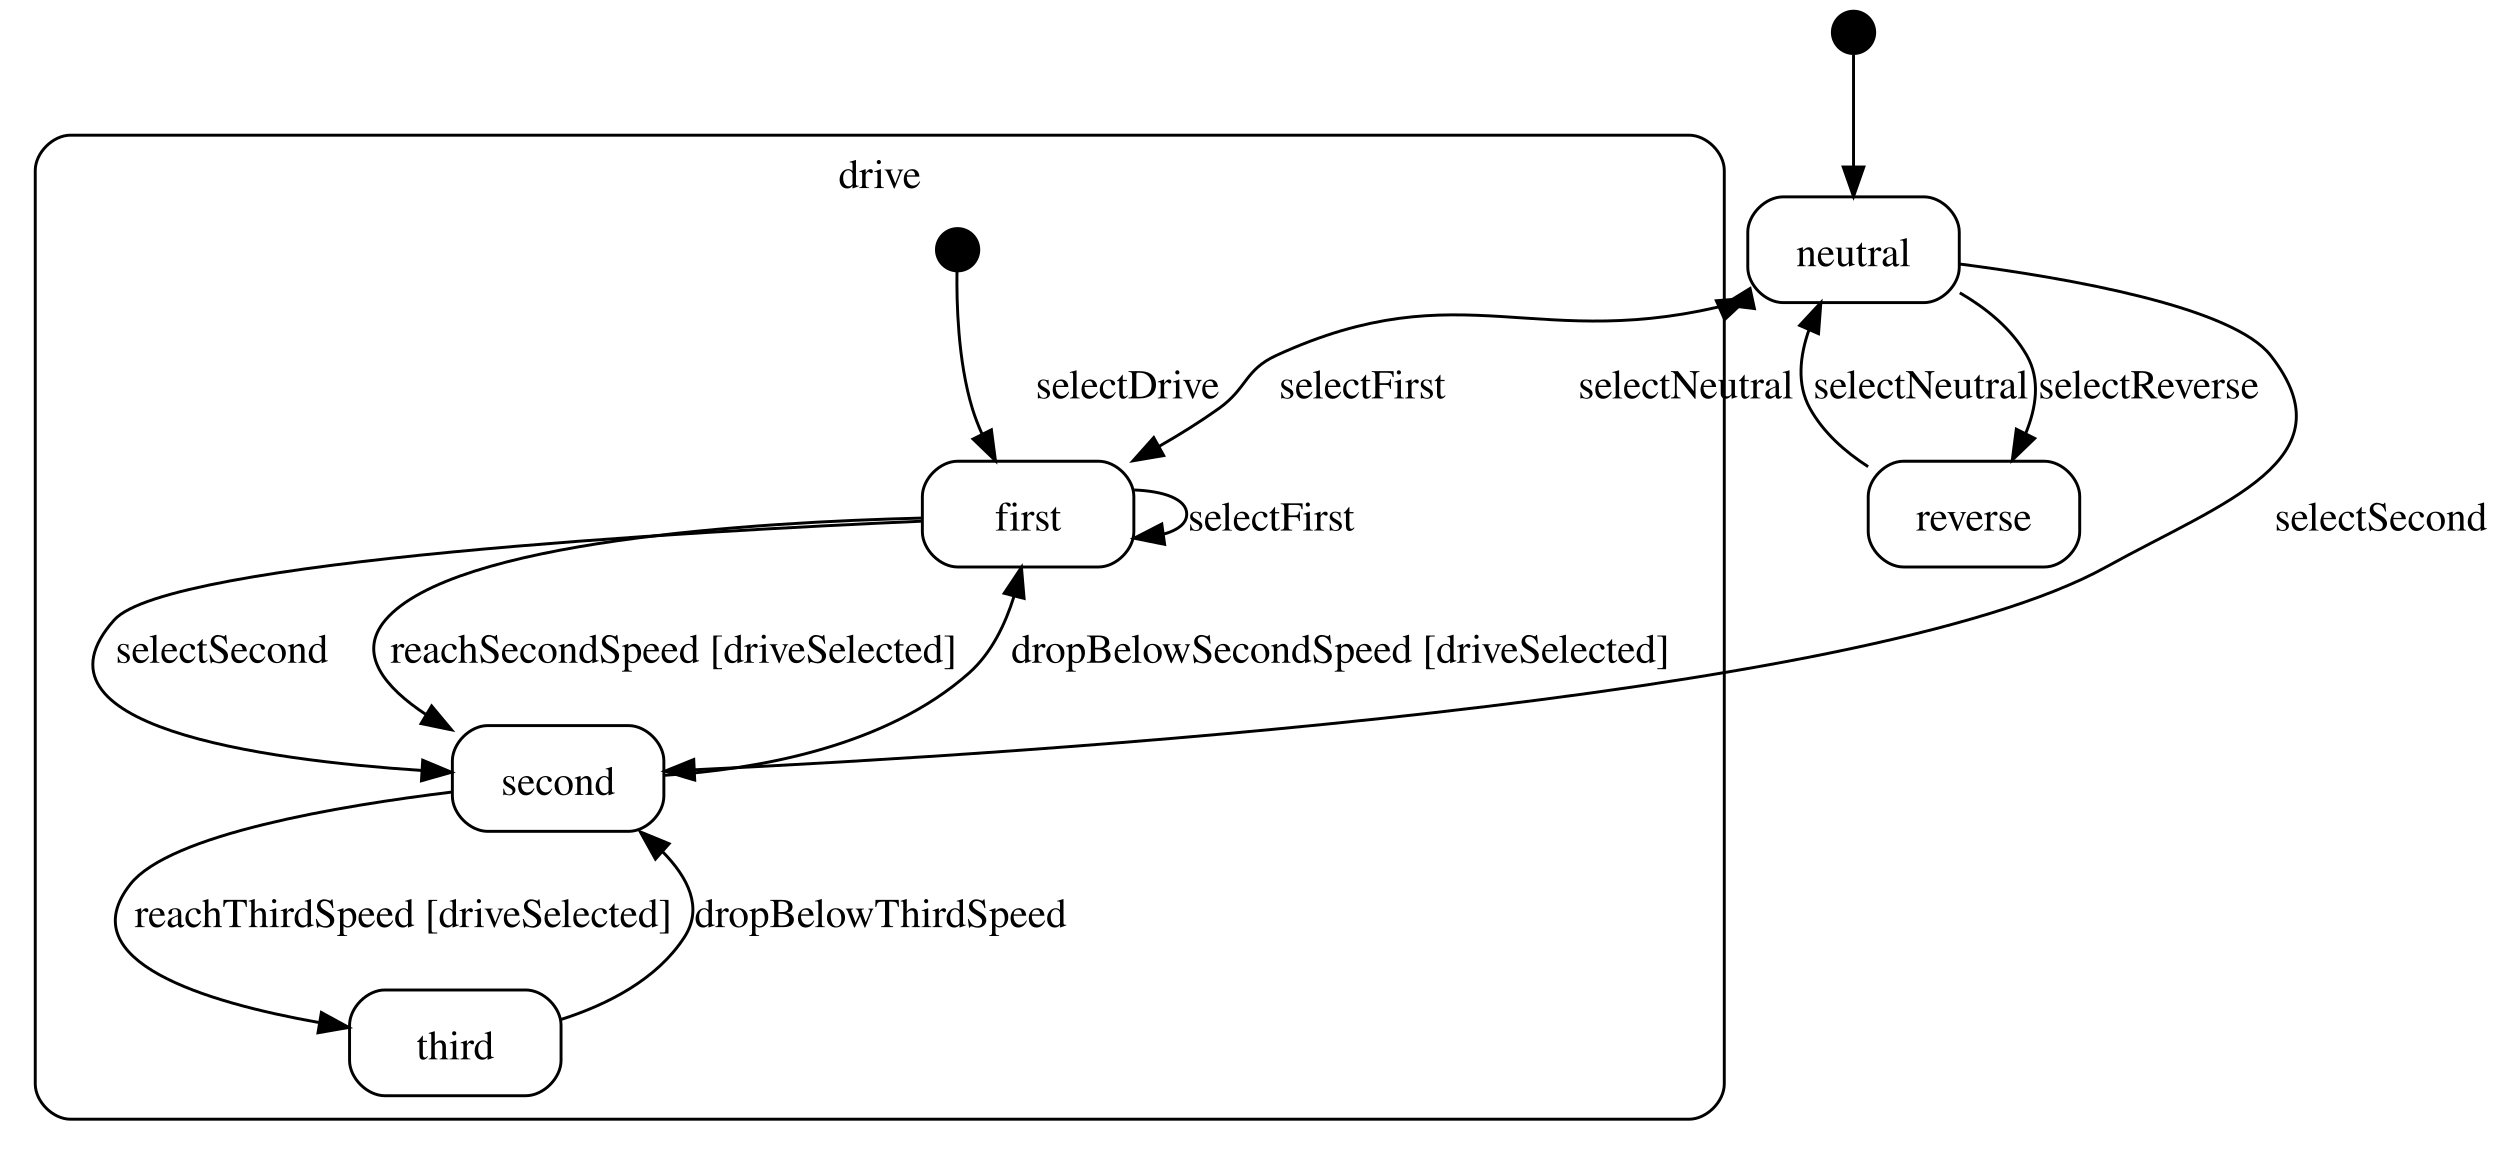
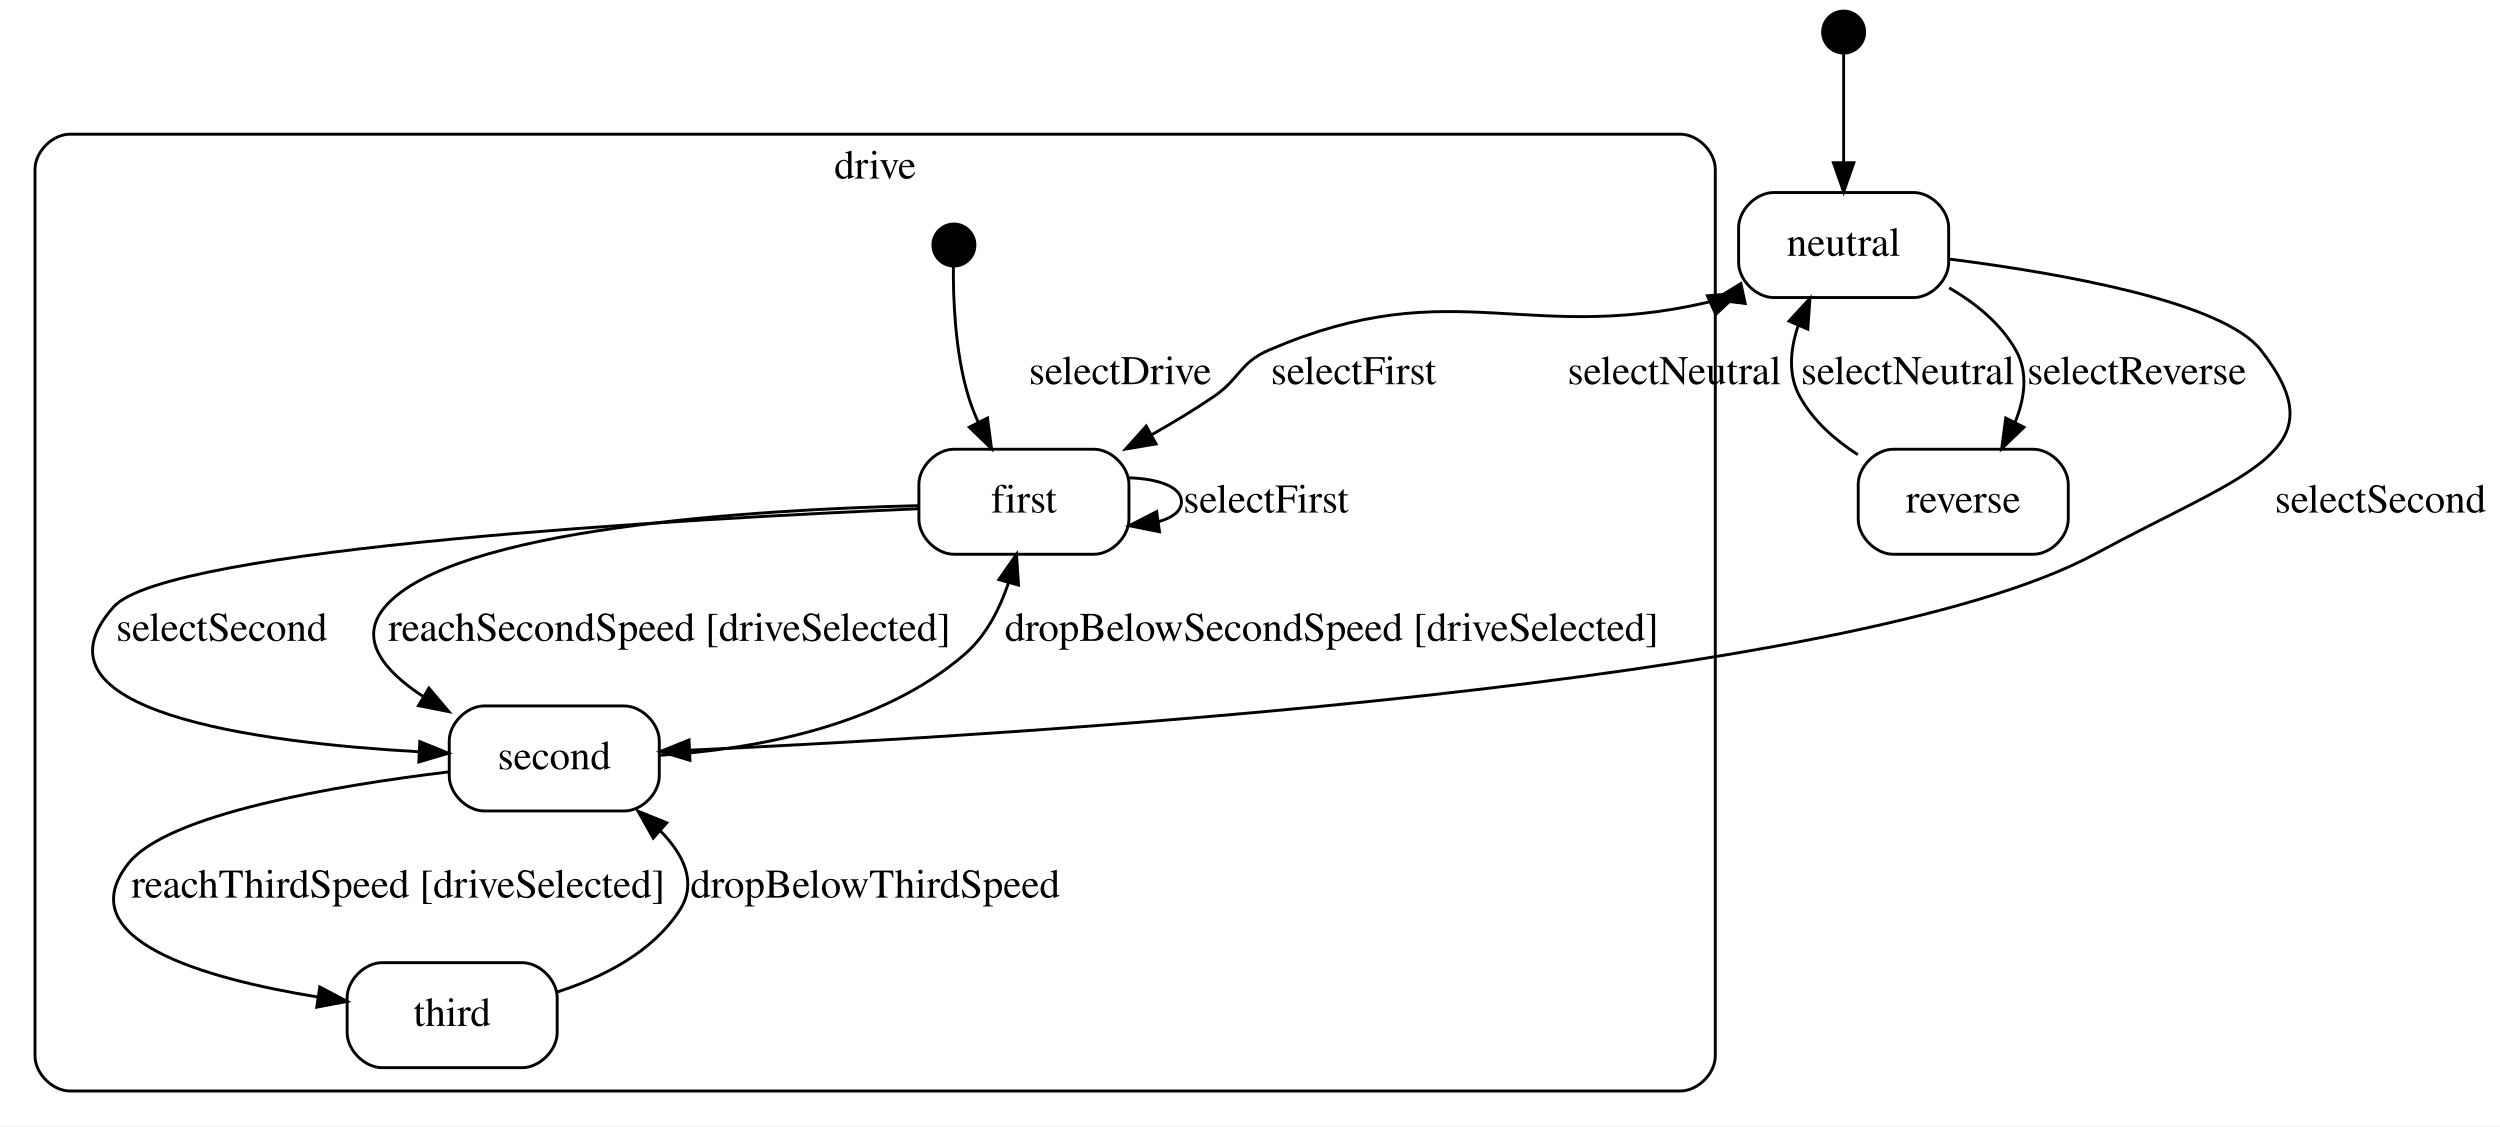
- <svg xmlns="http://www.w3.org/2000/svg" width="851pt" height="393pt" viewBox="0.00 0.00 851.08 393.00">
-   <g id="graph0" class="graph" transform="scale(1 1) rotate(0) translate(4 389)">
-     <polygon fill="white" stroke="white" points="-4,5 -4,-389 848.083,-389 848.083,5 -4,5" />
+ <svg xmlns="http://www.w3.org/2000/svg" width="857pt" height="386pt" viewBox="0.00 0.00 857.00 386.00">
+   <g id="graph0" class="graph" transform="scale(1 1) rotate(0) translate(4 382)">
+     <polygon fill="white" stroke="none" points="-4,4 -4,-382 853,-382 853,4 -4,4" />
    <g id="clust1" class="cluster">
-       <path fill="none" stroke="black" d="M20,-8C20,-8 571,-8 571,-8 577,-8 583,-14 583,-20 583,-20 583,-331 583,-331 583,-337 577,-343 571,-343 571,-343 20,-343 20,-343 14,-343 8,-337 8,-331 8,-331 8,-20 8,-20 8,-14 14,-8 20,-8" />
-       <text text-anchor="middle" x="295.5" y="-325" font-family="Times,serif" font-size="14.00">drive</text>
+       <path fill="none" stroke="black" d="M20,-8C20,-8 572,-8 572,-8 578,-8 584,-14 584,-20 584,-20 584,-324 584,-324 584,-330 578,-336 572,-336 572,-336 20,-336 20,-336 14,-336 8,-330 8,-324 8,-324 8,-20 8,-20 8,-14 14,-8 20,-8" />
+       <text text-anchor="middle" x="296" y="-320.8" font-family="Times,serif" font-size="14.00">drive</text>
    </g>
    <g id="node1" class="node">
-       <ellipse fill="black" stroke="black" cx="627" cy="-378" rx="7.2" ry="7.2" />
+       <ellipse fill="black" stroke="black" cx="628" cy="-371" rx="7.2" ry="7.2" />
    </g>
    <g id="node2" class="node">
-       <path fill="none" stroke="black" d="M651,-322C651,-322 603,-322 603,-322 597,-322 591,-316 591,-310 591,-310 591,-298 591,-298 591,-292 597,-286 603,-286 603,-286 651,-286 651,-286 657,-286 663,-292 663,-298 663,-298 663,-310 663,-310 663,-316 657,-322 651,-322" />
-       <text text-anchor="middle" x="627" y="-298.4" font-family="Times,serif" font-size="14.00">neutral</text>
+       <path fill="none" stroke="black" d="M652,-316C652,-316 604,-316 604,-316 598,-316 592,-310 592,-304 592,-304 592,-292 592,-292 592,-286 598,-280 604,-280 604,-280 652,-280 652,-280 658,-280 664,-286 664,-292 664,-292 664,-304 664,-304 664,-310 658,-316 652,-316" />
+       <text text-anchor="middle" x="628" y="-294.3" font-family="Times,serif" font-size="14.00">neutral</text>
    </g>
    <g id="edge1" class="edge">
-       <path fill="none" stroke="black" d="M627,-370.355C627,-361.7 627,-346.04 627,-332.219" />
-       <polygon fill="black" stroke="black" points="630.5,-332.154 627,-322.154 623.5,-332.154 630.5,-332.154" />
+       <path fill="none" stroke="black" d="M628,-363.448C628,-355.05 628,-339.967 628,-326.502" />
+       <polygon fill="black" stroke="black" points="631.5,-326.21 628,-316.21 624.5,-326.21 631.5,-326.21" />
    </g>
    <g id="node3" class="node">
-       <path fill="none" stroke="black" d="M692,-232C692,-232 644,-232 644,-232 638,-232 632,-226 632,-220 632,-220 632,-208 632,-208 632,-202 638,-196 644,-196 644,-196 692,-196 692,-196 698,-196 704,-202 704,-208 704,-208 704,-220 704,-220 704,-226 698,-232 692,-232" />
-       <text text-anchor="middle" x="668" y="-208.4" font-family="Times,serif" font-size="14.00">reverse</text>
+       <path fill="none" stroke="black" d="M693,-228C693,-228 645,-228 645,-228 639,-228 633,-222 633,-216 633,-216 633,-204 633,-204 633,-198 639,-192 645,-192 645,-192 693,-192 693,-192 699,-192 705,-198 705,-204 705,-204 705,-216 705,-216 705,-222 699,-228 693,-228" />
+       <text text-anchor="middle" x="669" y="-206.3" font-family="Times,serif" font-size="14.00">reverse</text>
    </g>
    <g id="edge4" class="edge">
-       <path fill="none" stroke="black" d="M663.177,-289.33C672.221,-284.089 680.813,-277.107 686,-268 690.662,-259.814 689.212,-250.229 685.611,-241.477" />
-       <polygon fill="black" stroke="black" points="688.67,-239.77 681.046,-232.413 682.418,-242.918 688.67,-239.77" />
-       <text text-anchor="middle" x="727.479" y="-253.4" font-family="Times,serif" font-size="14.00">selectReverse</text>
+       <path fill="none" stroke="black" d="M664.177,-283.33C673.221,-278.089 681.813,-271.107 687,-262 691.342,-254.376 690.116,-245.524 686.809,-237.355" />
+       <polygon fill="black" stroke="black" points="689.813,-235.54 682.179,-228.194 683.566,-238.698 689.813,-235.54" />
+       <text text-anchor="middle" x="728.5" y="-250.3" font-family="Times,serif" font-size="14.00">selectReverse</text>
    </g>
    <g id="node5" class="node">
-       <path fill="none" stroke="black" d="M370,-232C370,-232 322,-232 322,-232 316,-232 310,-226 310,-220 310,-220 310,-208 310,-208 310,-202 316,-196 322,-196 322,-196 370,-196 370,-196 376,-196 382,-202 382,-208 382,-208 382,-220 382,-220 382,-226 376,-232 370,-232" />
-       <text text-anchor="middle" x="346" y="-208.4" font-family="Times,serif" font-size="14.00">first</text>
+       <path fill="none" stroke="black" d="M371,-228C371,-228 323,-228 323,-228 317,-228 311,-222 311,-216 311,-216 311,-204 311,-204 311,-198 317,-192 323,-192 323,-192 371,-192 371,-192 377,-192 383,-198 383,-204 383,-204 383,-216 383,-216 383,-222 377,-228 371,-228" />
+       <text text-anchor="middle" x="347" y="-206.3" font-family="Times,serif" font-size="14.00">first</text>
    </g>
    <g id="edge5" class="edge">
-       <path fill="none" stroke="black" d="M590.988,-287.072C590.904,-287.048 590.821,-287.023 590.736,-286.999" />
-       <polygon fill="black" stroke="black" points="593.258,-283.965 582.743,-285.261 591.771,-290.806 593.258,-283.965" />
-       <text text-anchor="middle" x="379.873" y="-253.4" font-family="Times,serif" font-size="14.00">selectDrive</text>
+       <path fill="none" stroke="black" d="M591.988,-281.072C591.904,-281.047 591.821,-281.023 591.736,-280.999" />
+       <polygon fill="black" stroke="black" points="594.253,-277.964 583.738,-279.261 592.767,-284.804 594.253,-277.964" />
+       <text text-anchor="middle" x="380" y="-250.3" font-family="Times,serif" font-size="14.00">selectDrive</text>
    </g>
    <g id="edge7" class="edge">
-       <path fill="none" stroke="black" d="M590.971,-287.139C589.639,-286.729 588.313,-286.347 587,-286 519.287,-268.119 494.098,-297.228 430.455,-268 419.75,-263.084 420.586,-256.847 411,-250 404.62,-245.443 397.578,-241.065 390.554,-237.041" />
-       <polygon fill="black" stroke="black" points="392.162,-233.931 381.718,-232.147 388.77,-240.054 392.162,-233.931" />
-       <text text-anchor="middle" x="459.772" y="-253.4" font-family="Times,serif" font-size="14.00">selectFirst</text>
+       <path fill="none" stroke="black" d="M591.971,-281.139C590.64,-280.728 589.313,-280.347 588,-280 520.09,-262.079 495.497,-289.804 431,-262 420.862,-257.63 421.131,-252.205 412,-246 405.367,-241.492 398.092,-237.096 390.886,-233.028" />
+       <polygon fill="black" stroke="black" points="392.3,-229.811 381.85,-228.065 388.93,-235.946 392.3,-229.811" />
+       <text text-anchor="middle" x="460" y="-250.3" font-family="Times,serif" font-size="14.00">selectFirst</text>
    </g>
    <g id="node6" class="node">
-       <path fill="none" stroke="black" d="M210,-142C210,-142 162,-142 162,-142 156,-142 150,-136 150,-130 150,-130 150,-118 150,-118 150,-112 156,-106 162,-106 162,-106 210,-106 210,-106 216,-106 222,-112 222,-118 222,-118 222,-130 222,-130 222,-136 216,-142 210,-142" />
-       <text text-anchor="middle" x="186" y="-118.4" font-family="Times,serif" font-size="14.00">second</text>
+       <path fill="none" stroke="black" d="M210,-140C210,-140 162,-140 162,-140 156,-140 150,-134 150,-128 150,-128 150,-116 150,-116 150,-110 156,-104 162,-104 162,-104 210,-104 210,-104 216,-104 222,-110 222,-116 222,-116 222,-128 222,-128 222,-134 216,-140 210,-140" />
+       <text text-anchor="middle" x="186" y="-118.3" font-family="Times,serif" font-size="14.00">second</text>
    </g>
    <g id="edge10" class="edge">
-       <path fill="none" stroke="black" d="M663.175,-299.127C700.826,-294.263 756.081,-284.489 769,-268 796.829,-232.479 752.849,-218.086 713,-196 630.685,-150.377 345.213,-132.39 232.394,-126.957" />
-       <polygon fill="black" stroke="black" points="232.498,-123.458 222.344,-126.484 232.169,-130.45 232.498,-123.458" />
-       <text text-anchor="middle" x="806.542" y="-208.4" font-family="Times,serif" font-size="14.00">selectSecond</text>
+       <path fill="none" stroke="black" d="M664.083,-293.209C702.002,-288.392 757.943,-278.639 771,-262 798.28,-227.238 766.708,-220.462 714,-192 631.076,-147.222 345.33,-130.002 232.426,-124.847" />
+       <polygon fill="black" stroke="black" points="232.515,-121.348 222.369,-124.399 232.203,-128.341 232.515,-121.348" />
+       <text text-anchor="middle" x="812" y="-206.3" font-family="Times,serif" font-size="14.00">selectSecond</text>
    </g>
    <g id="edge2" class="edge">
-       <path fill="none" stroke="black" d="M631.968,-230.15C624.058,-235.249 616.695,-241.79 612.151,-250 607.598,-258.227 608.739,-267.961 611.87,-276.827" />
-       <polygon fill="black" stroke="black" points="608.664,-278.231 615.873,-285.995 615.079,-275.43 608.664,-278.231" />
-       <text text-anchor="middle" x="649.924" y="-253.4" font-family="Times,serif" font-size="14.00">selectNeutral</text>
+       <path fill="none" stroke="black" d="M632.872,-226.131C624.941,-231.231 617.557,-237.777 613,-246 608.865,-253.461 609.671,-262.181 612.389,-270.28" />
+       <polygon fill="black" stroke="black" points="609.284,-271.919 616.449,-279.724 615.715,-269.155 609.284,-271.919" />
+       <text text-anchor="middle" x="650" y="-250.3" font-family="Times,serif" font-size="14.00">selectNeutral</text>
    </g>
    <g id="node4" class="node">
-       <ellipse fill="black" stroke="black" cx="322" cy="-304" rx="7.2" ry="7.2" />
+       <ellipse fill="black" stroke="black" cx="323" cy="-298" rx="7.2" ry="7.2" />
    </g>
    <g id="edge6" class="edge">
-       <path fill="none" stroke="black" d="M321.788,-296.641C321.629,-286.53 322.044,-266.268 327,-250 327.898,-247.053 329.059,-244.071 330.364,-241.156" />
-       <polygon fill="black" stroke="black" points="333.504,-242.702 334.88,-232.197 327.254,-239.551 333.504,-242.702" />
+       <path fill="none" stroke="black" d="M322.822,-290.56C322.729,-280.727 323.253,-261.48 328,-246 328.903,-243.054 330.068,-240.074 331.375,-237.159" />
+       <polygon fill="black" stroke="black" points="334.515,-238.706 335.894,-228.201 328.265,-235.553 334.515,-238.706" />
    </g>
    <g id="edge3" class="edge">
-       <path fill="none" stroke="black" d="M583,-284.006C584.966,-284.874 586.931,-285.743 588.897,-286.611" />
-       <polygon fill="black" stroke="black" points="580.3,-286.64 590.862,-287.479 583.129,-280.236 580.3,-286.64" />
-       <text text-anchor="middle" x="569.924" y="-253.4" font-family="Times,serif" font-size="14.00">selectNeutral</text>
+       <path fill="none" stroke="black" d="M584,-277.982C585.966,-278.856 587.931,-279.73 589.897,-280.604" />
+       <polygon fill="black" stroke="black" points="581.303,-280.613 591.863,-281.478 584.147,-274.217 581.303,-280.613" />
+       <text text-anchor="middle" x="570" y="-250.3" font-family="Times,serif" font-size="14.00">selectNeutral</text>
    </g>
    <g id="edge8" class="edge">
-       <path fill="none" stroke="black" d="M382.087,-222.209C392.221,-221.85 400,-219.113 400,-214 400,-210.804 396.961,-208.537 392.208,-207.198" />
-       <polygon fill="black" stroke="black" points="392.474,-203.701 382.087,-205.791 391.51,-210.635 392.474,-203.701" />
-       <text text-anchor="middle" x="428.772" y="-208.4" font-family="Times,serif" font-size="14.00">selectFirst</text>
+       <path fill="none" stroke="black" d="M383.087,-218.209C393.221,-217.85 401,-215.113 401,-210 401,-206.804 397.961,-204.537 393.208,-203.198" />
+       <polygon fill="black" stroke="black" points="393.474,-199.701 383.087,-201.791 392.51,-206.635 393.474,-199.701" />
+       <text text-anchor="middle" x="430" y="-206.3" font-family="Times,serif" font-size="14.00">selectFirst</text>
    </g>
    <g id="edge11" class="edge">
-       <path fill="none" stroke="black" d="M309.87,-211.591C231.812,-208.176 52.981,-198.21 34.917,-178 2.656,-141.905 84.215,-130.392 139.659,-126.72" />
-       <polygon fill="black" stroke="black" points="139.901,-130.212 149.674,-126.121 139.483,-123.224 139.901,-130.212" />
-       <text text-anchor="middle" x="71.541" y="-163.4" font-family="Times,serif" font-size="14.00">selectSecond</text>
+       <path fill="none" stroke="black" d="M310.764,-207.599C232.477,-204.201 53.12,-194.266 35,-174 2.88,-138.075 84.35,-127.426 139.722,-124.289" />
+       <polygon fill="black" stroke="black" points="139.913,-127.784 149.725,-123.787 139.562,-120.793 139.913,-127.784" />
+       <text text-anchor="middle" x="72" y="-162.3" font-family="Times,serif" font-size="14.00">selectSecond</text>
    </g>
    <g id="edge12" class="edge">
-       <path fill="none" stroke="black" d="M309.729,-212.652C253.734,-211.259 150.278,-204.996 127.258,-178 117.424,-166.467 126.981,-155.03 141.039,-145.748" />
-       <polygon fill="black" stroke="black" points="142.943,-148.687 149.725,-140.548 139.347,-142.682 142.943,-148.687" />
-       <text text-anchor="middle" x="225.371" y="-163.4" font-family="Times,serif" font-size="14.00">reachSecondSpeed [driveSelected]</text>
+       <path fill="none" stroke="black" d="M310.686,-208.659C254.627,-207.276 151.049,-201.025 128,-174 118.561,-162.932 127.537,-152.086 141.016,-143.262" />
+       <polygon fill="black" stroke="black" points="143.029,-146.138 149.867,-138.045 139.475,-140.108 143.029,-146.138" />
+       <text text-anchor="middle" x="225.5" y="-162.3" font-family="Times,serif" font-size="14.00">reachSecondSpeed [driveSelected]</text>
    </g>
    <g id="edge9" class="edge">
-       <path fill="none" stroke="black" d="M222.155,-125.078C253.246,-127.036 297.465,-134.593 326,-160 333.552,-166.724 338.264,-176.595 341.199,-186.002" />
-       <polygon fill="black" stroke="black" points="337.853,-187.044 343.736,-195.855 344.632,-185.298 337.853,-187.044" />
-       <text text-anchor="middle" x="452.326" y="-163.4" font-family="Times,serif" font-size="14.00">dropBelowSecondSpeed [driveSelected]</text>
+       <path fill="none" stroke="black" d="M222.021,-123.078C253.294,-125.018 297.993,-132.549 327,-158 334.168,-164.289 338.789,-173.475 341.759,-182.324" />
+       <polygon fill="black" stroke="black" points="338.399,-183.308 344.458,-192 345.142,-181.427 338.399,-183.308" />
+       <text text-anchor="middle" x="452.5" y="-162.3" font-family="Times,serif" font-size="14.00">dropBelowSecondSpeed [driveSelected]</text>
    </g>
    <g id="node7" class="node">
      <path fill="none" stroke="black" d="M175,-52C175,-52 127,-52 127,-52 121,-52 115,-46 115,-40 115,-40 115,-28 115,-28 115,-22 121,-16 127,-16 127,-16 175,-16 175,-16 181,-16 187,-22 187,-28 187,-28 187,-40 187,-40 187,-46 181,-52 175,-52" />
-       <text text-anchor="middle" x="151" y="-28.4" font-family="Times,serif" font-size="14.00">third</text>
+       <text text-anchor="middle" x="151" y="-30.3" font-family="Times,serif" font-size="14.00">third</text>
    </g>
    <g id="edge14" class="edge">
-       <path fill="none" stroke="black" d="M149.959,-119.392C111.341,-114.693 53.768,-105.002 40.368,-88 19.735,-61.821 65.684,-47.842 104.514,-40.93" />
-       <polygon fill="black" stroke="black" points="105.406,-44.33 114.7,-39.243 104.262,-37.424 105.406,-44.33" />
-       <text text-anchor="middle" x="133.316" y="-73.4" font-family="Times,serif" font-size="14.00">reachThirdSpeed [driveSelected]</text>
+       <path fill="none" stroke="black" d="M149.869,-117.405C111.154,-112.719 53.437,-103.039 40,-86 19.386,-59.86 65.786,-46.602 104.768,-40.256" />
+       <polygon fill="black" stroke="black" points="105.621,-43.667 114.988,-38.716 104.578,-36.745 105.621,-43.667" />
+       <text text-anchor="middle" x="132.5" y="-74.3" font-family="Times,serif" font-size="14.00">reachThirdSpeed [driveSelected]</text>
    </g>
    <g id="edge13" class="edge">
-       <path fill="none" stroke="black" d="M187.074,-41.986C202.752,-47.005 219.644,-55.547 229,-70 235.452,-79.968 230.264,-90.253 221.56,-99.08" />
-       <polygon fill="black" stroke="black" points="219.133,-96.554 213.981,-105.812 223.782,-101.788 219.133,-96.554" />
-       <text text-anchor="middle" x="295.766" y="-73.4" font-family="Times,serif" font-size="14.00">dropBelowThirdSpeed</text>
+       <path fill="none" stroke="black" d="M187.074,-41.986C202.752,-47.005 219.644,-55.547 229,-70 235.097,-79.418 230.422,-89.012 222.254,-97.299" />
+       <polygon fill="black" stroke="black" points="219.926,-94.686 214.732,-103.921 224.551,-99.94 219.926,-94.686" />
+       <text text-anchor="middle" x="296" y="-74.3" font-family="Times,serif" font-size="14.00">dropBelowThirdSpeed</text>
    </g>
  </g>
</svg>
